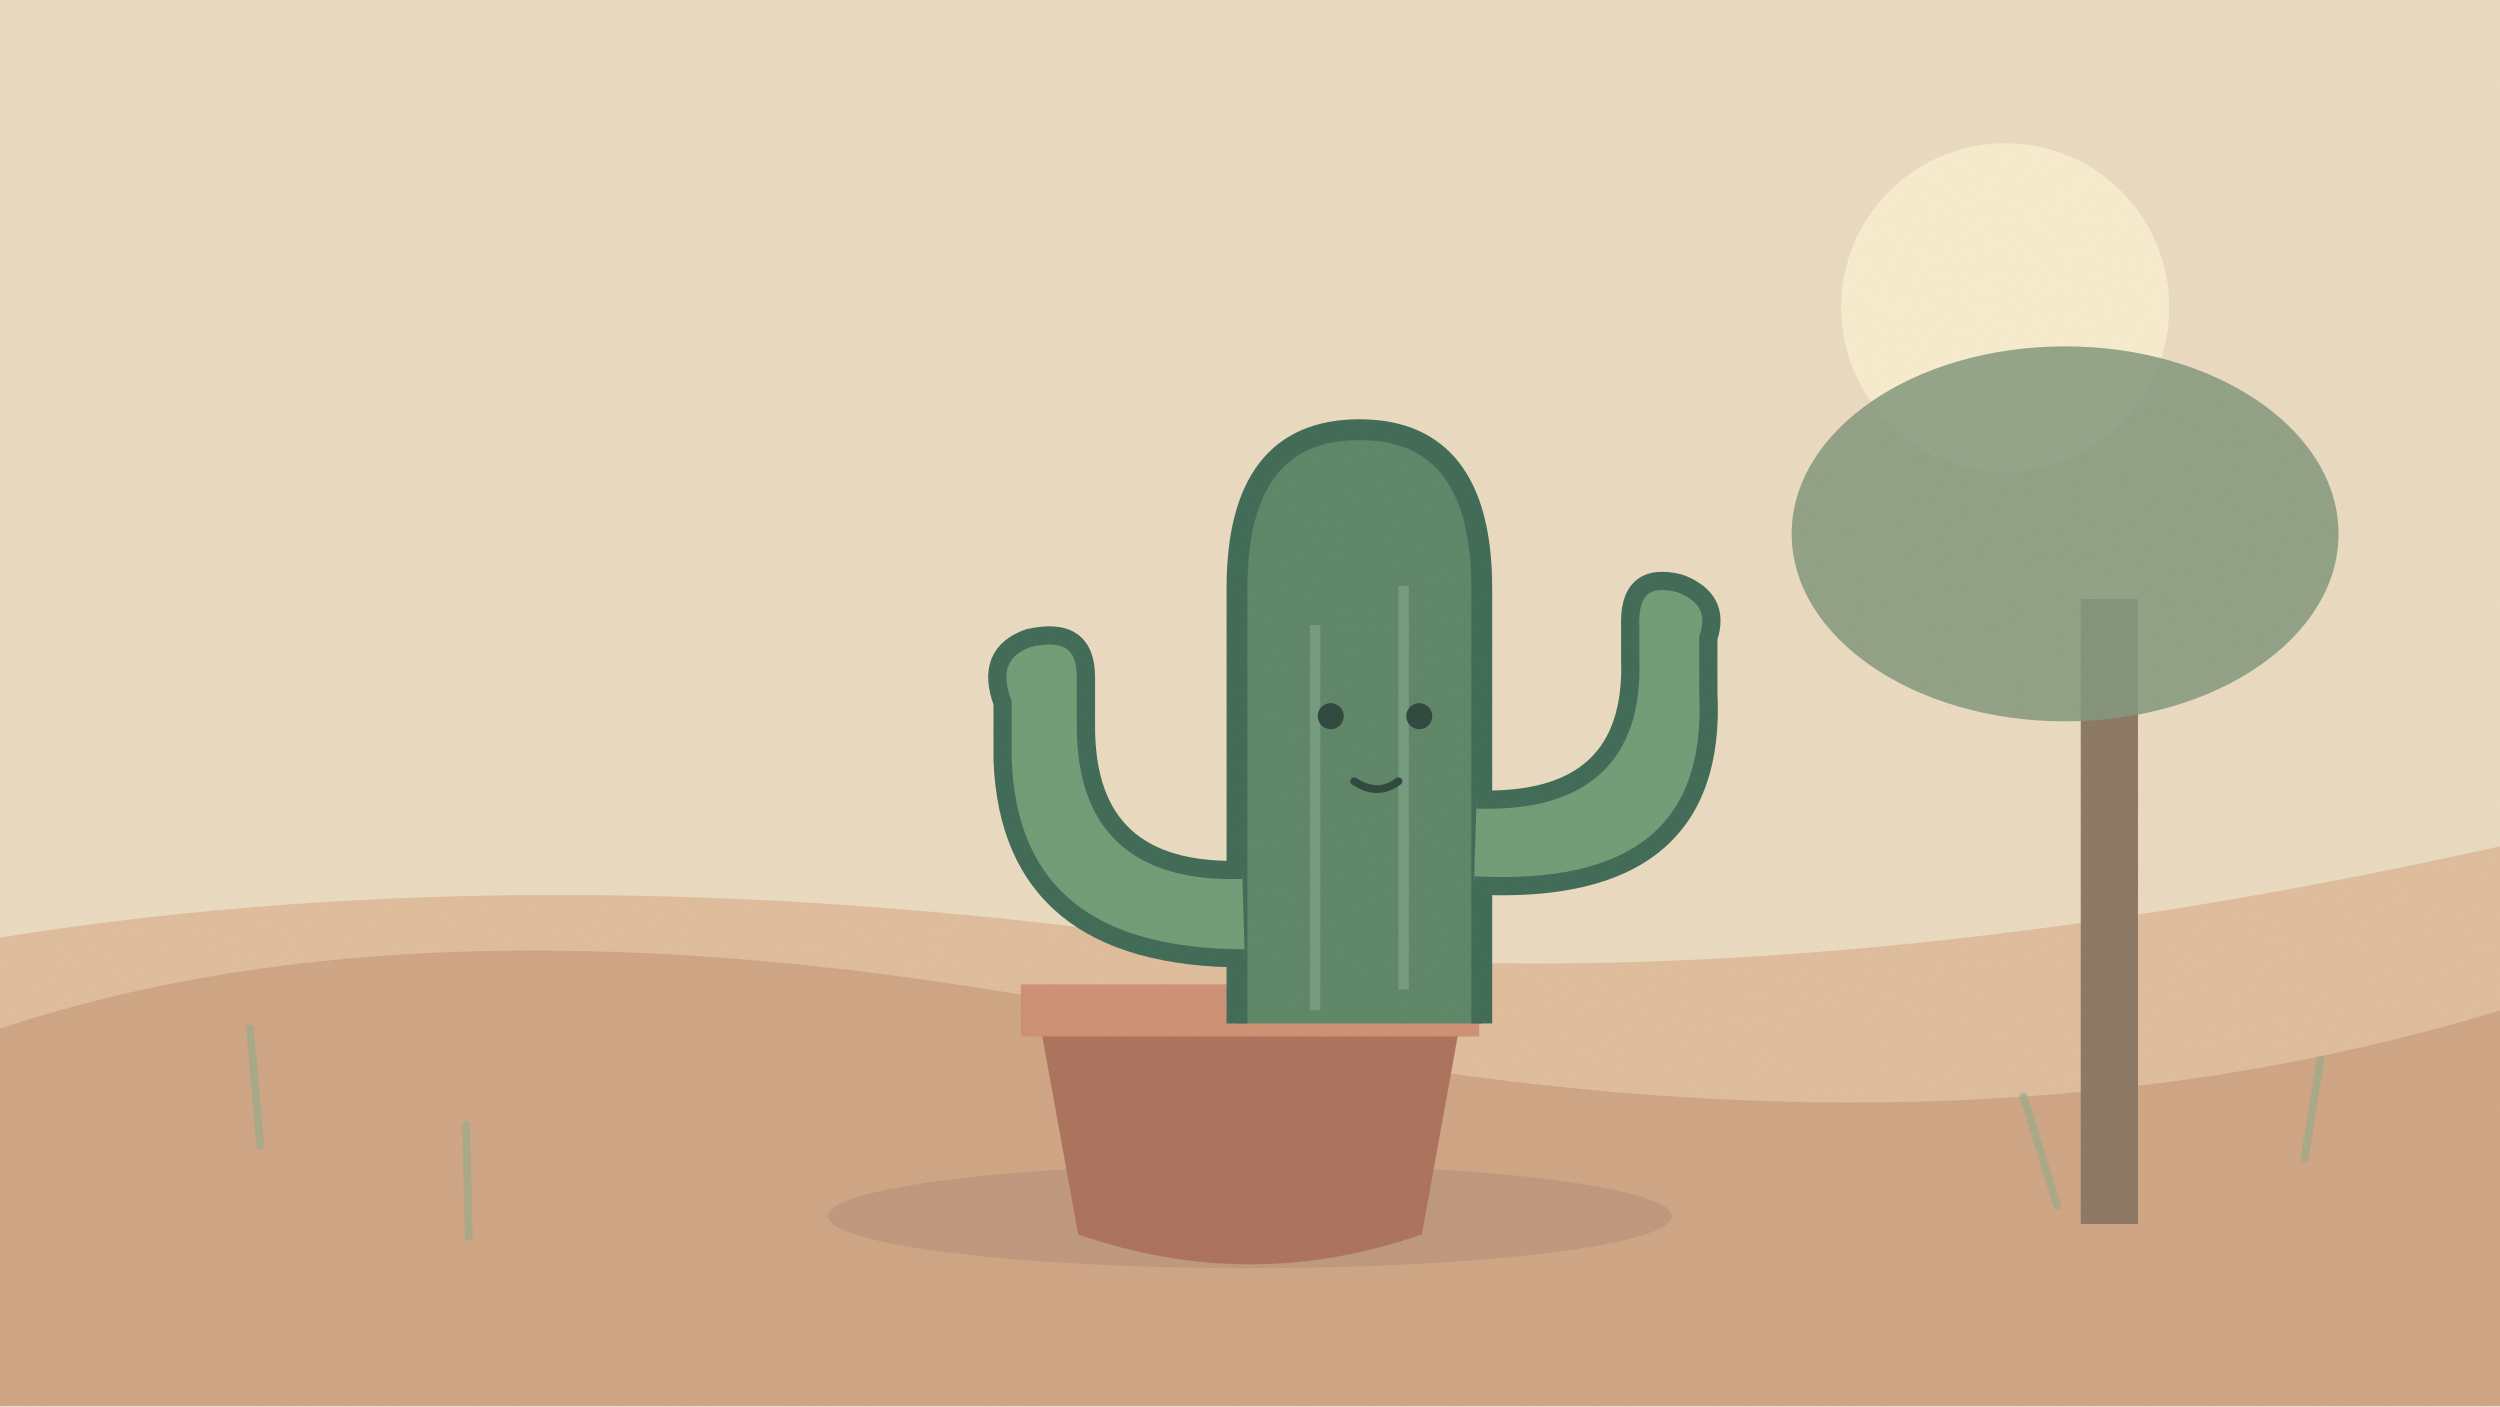
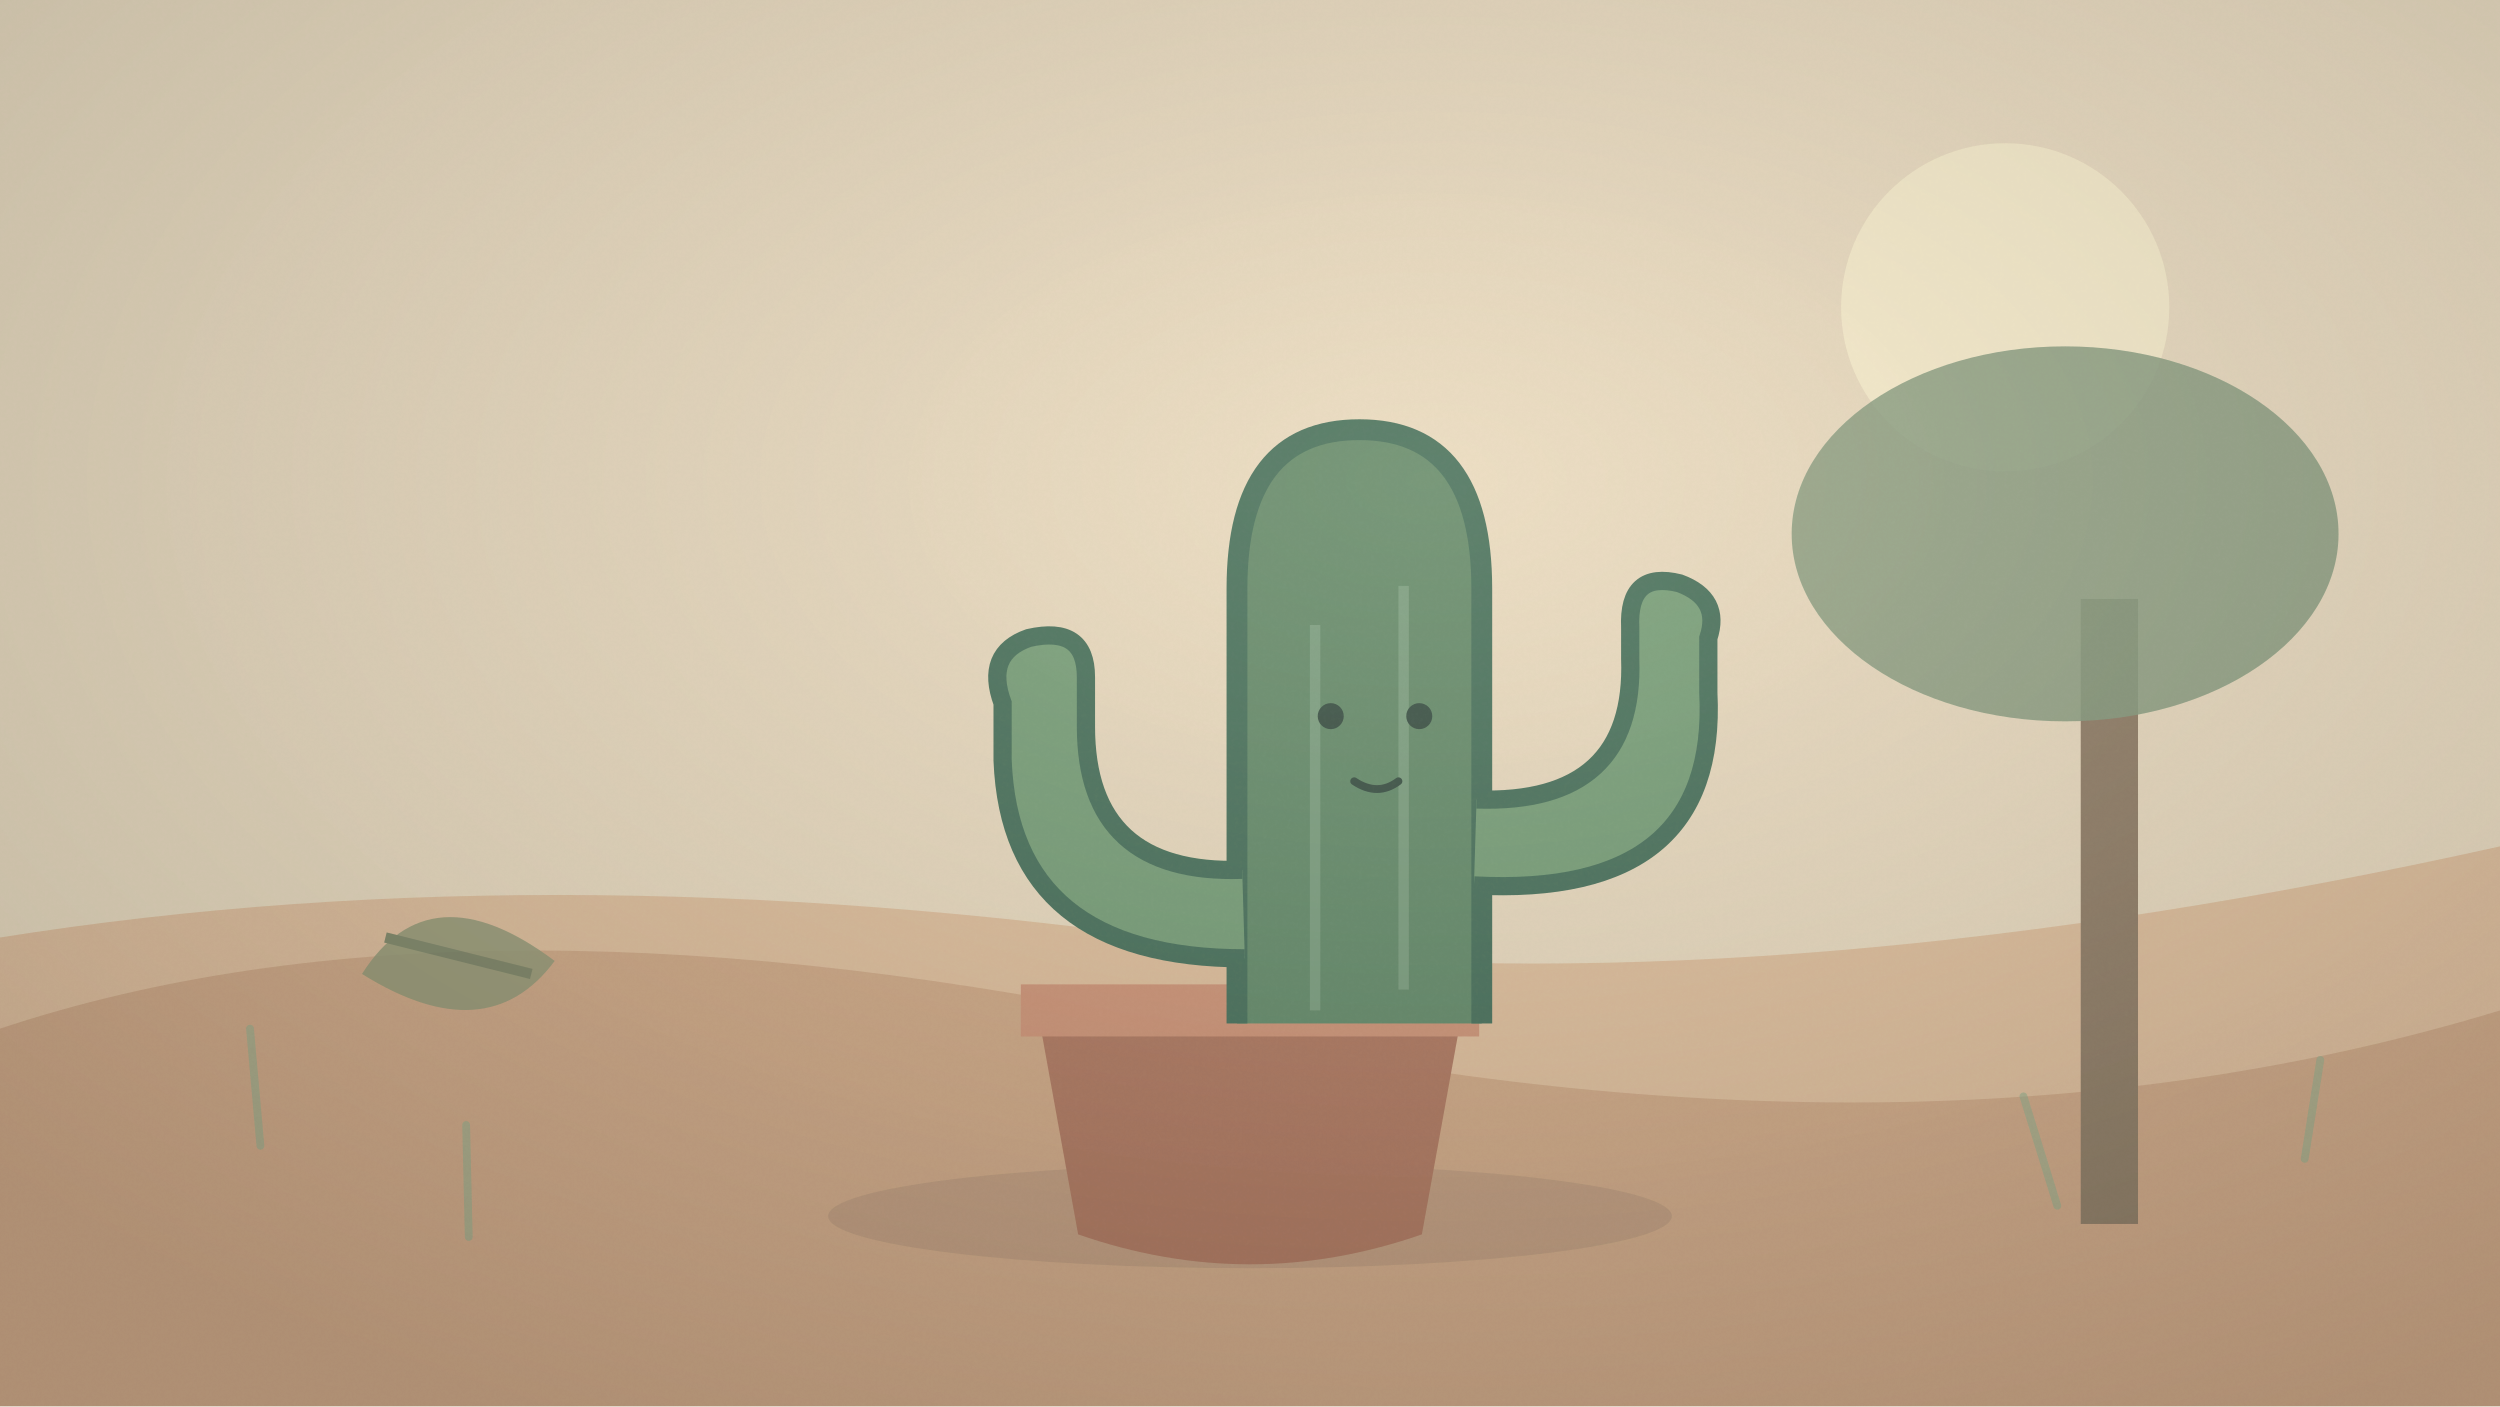
<svg xmlns="http://www.w3.org/2000/svg" viewBox="0 0 960 540" role="img" aria-label="Familiar Heat">
  <defs>
    <filter id="grain">
      <feTurbulence type="fractalNoise" baseFrequency=".65" numOctaves="2" seed="25" stitchTiles="stitch" />
      <feColorMatrix type="saturate" values="0" />
      <feComponentTransfer>
        <feFuncA type="linear" slope=".045" />
      </feComponentTransfer>
    </filter>
+     <radialGradient id="v19glow" cx="57%" cy="34%" r="75%">
+       <stop stop-color="#fff9dc" stop-opacity=".16" />
+       <stop offset="1" stop-color="#1a251d" stop-opacity=".17" />
+     </radialGradient>
  </defs>
  <rect width="960" height="540" fill="#e9d9bf" />
  <path d="M0 360 Q220 325 480 365 Q690 385 960 325 V540 H0Z" fill="#d6a47e" opacity=".55" />
  <path d="M0 395 Q180 335 460 395 T960 388V540H0Z" fill="#bd8e6d" opacity=".5" />
  <circle cx="770" cy="118" r="63" fill="#fff5d2" opacity=".65" />
  <ellipse cx="480" cy="467" rx="162" ry="20" fill="#554b47" opacity=".14" />
  <path d="M397 380H563L546 474Q480 497 414 474Z" fill="#ac735c" />
  <path d="M392 378H568V398H392Z" fill="#cd9074" />
  <path d="M810 470V230" stroke="#8c7863" stroke-width="22" />
  <ellipse cx="793" cy="205" rx="105" ry="72" fill="#82987d" opacity=".85" />
  <path d="M100 440l-4 -45" stroke="#8aab8b" stroke-width="3" opacity=".55" stroke-linecap="round" />
  <path d="M180 475l-1 -43" stroke="#8aab8b" stroke-width="3" opacity=".55" stroke-linecap="round" />
  <path d="M790 463l-13 -42" stroke="#8aab8b" stroke-width="3" opacity=".55" stroke-linecap="round" />
  <path d="M885 445l6 -38" stroke="#8aab8b" stroke-width="3" opacity=".55" stroke-linecap="round" />
  <path d="M475 393V226Q475 165 522 165Q569 165 569 226V393" fill="#5e8667" stroke="#416b57" stroke-width="8" />
  <path d="M477 334Q417 336 417 279V260Q417 240 395 245Q378 251 385 270V292Q388 368 478 368" fill="#729b76" stroke="#416b57" stroke-width="7" />
  <path d="M567 307Q628 309 626 253V241Q625 219 645 224Q661 230 656 245V266Q660 345 566 340" fill="#729b76" stroke="#416b57" stroke-width="7" />
  <path d="M505 240v148M539 225v155" stroke="#9fbaa0" opacity=".38" stroke-width="4" />
  <circle cx="511" cy="275" r="5" fill="#30483e" />
  <circle cx="545" cy="275" r="5" fill="#30483e" />
  <path d="M520 300q9 6 17 0" stroke="#30483e" stroke-width="3" fill="none" stroke-linecap="round" />
  <rect width="960" height="540" filter="url(#grain)" opacity=".6" />
+   <g opacity=".85">
+     <path d="M139 374q26 -41 74 -5q-26 35 -74 5" fill="#8f9574" />
+     <path d="M148 360l56 14" stroke="#6d7b60" stroke-width="4" />
+   </g>
+   <rect width="960" height="540" fill="url(#v19glow)" pointer-events="none" />
</svg>
